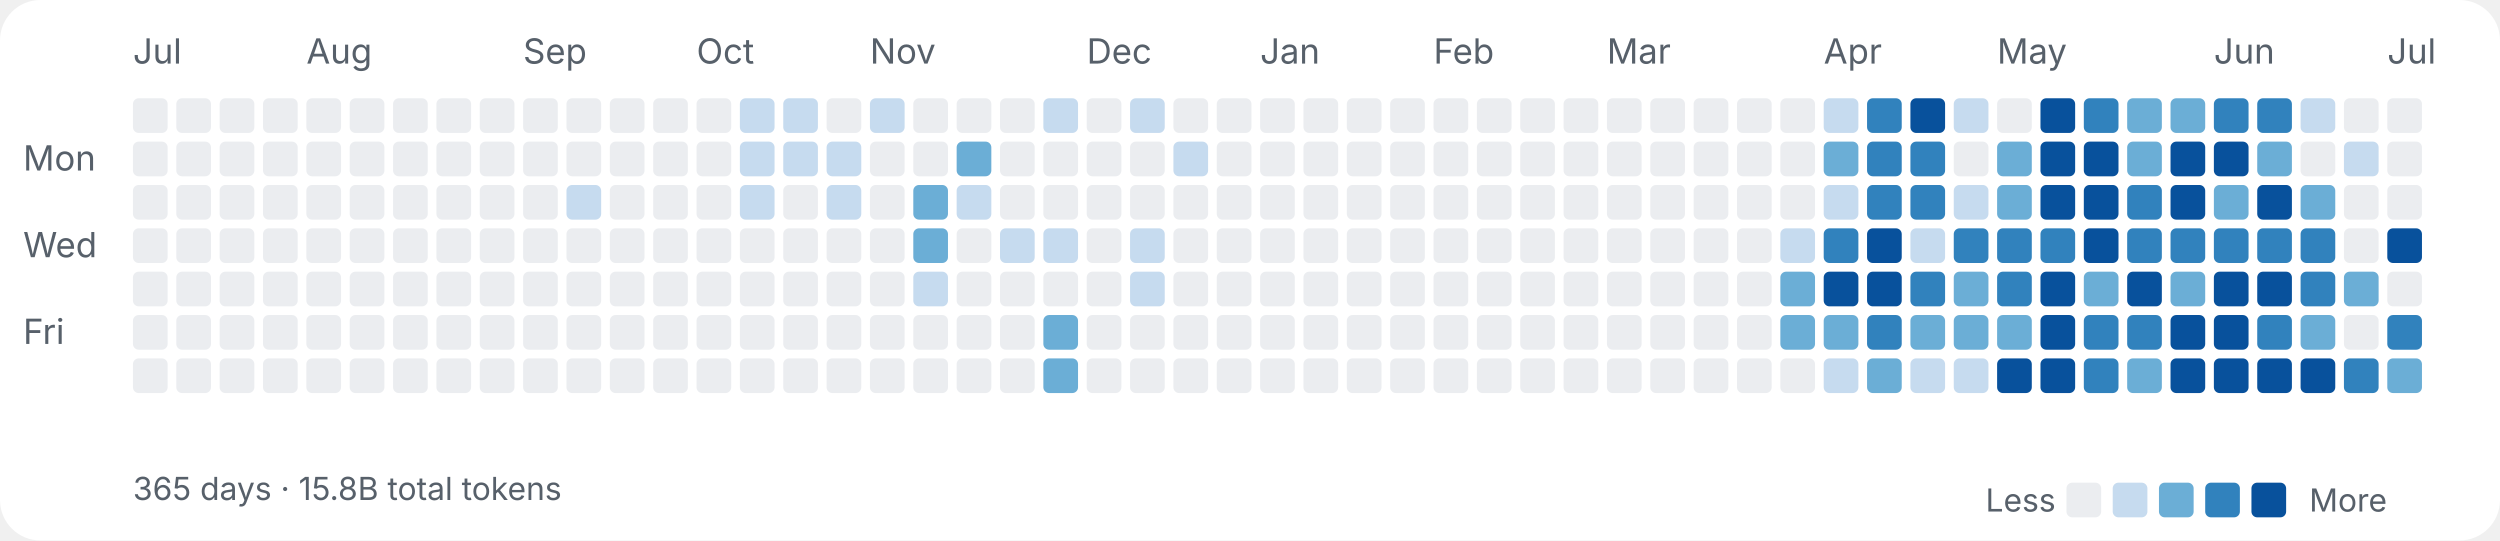
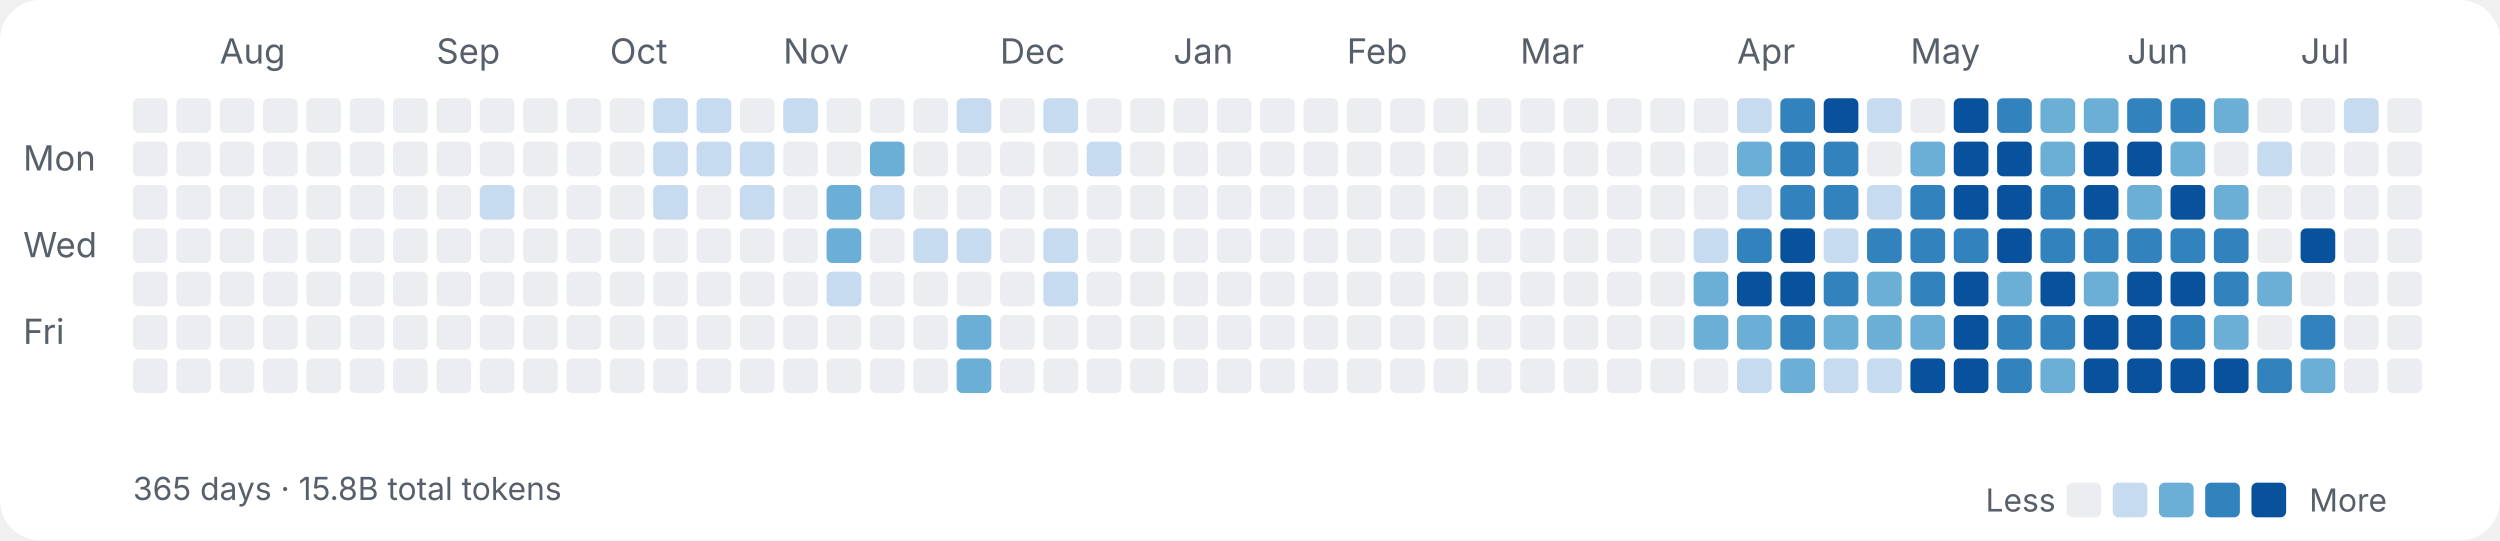
<svg xmlns="http://www.w3.org/2000/svg" width="865" height="187" viewBox="0 0 865 187" fill="none">
  <style>
.label{font:12px ui-sans-serif,system-ui,-apple-system,sans-serif;fill:#57606a}
.sub{font:11px ui-sans-serif,system-ui,-apple-system,sans-serif;fill:#57606a}
</style>
  <rect width="100%" height="100%" rx="14" fill="#ffffff" />
  <text class="label" x="8" y="59">Mon</text>
  <text class="label" x="8" y="89">Wed</text>
  <text class="label" x="8" y="119">Fri</text>
-   <text class="label" x="46" y="22">Jul</text>
  <rect x="46" y="34" width="12" height="12" rx="2" fill="#ebedf0" />
  <rect x="46" y="49" width="12" height="12" rx="2" fill="#ebedf0" />
  <rect x="46" y="64" width="12" height="12" rx="2" fill="#ebedf0" />
  <rect x="46" y="79" width="12" height="12" rx="2" fill="#ebedf0" />
  <rect x="46" y="94" width="12" height="12" rx="2" fill="#ebedf0" />
  <rect x="46" y="109" width="12" height="12" rx="2" fill="#ebedf0" />
  <rect x="46" y="124" width="12" height="12" rx="2" fill="#ebedf0" />
  <rect x="61" y="34" width="12" height="12" rx="2" fill="#ebedf0" />
  <rect x="61" y="49" width="12" height="12" rx="2" fill="#ebedf0" />
  <rect x="61" y="64" width="12" height="12" rx="2" fill="#ebedf0" />
  <rect x="61" y="79" width="12" height="12" rx="2" fill="#ebedf0" />
  <rect x="61" y="94" width="12" height="12" rx="2" fill="#ebedf0" />
  <rect x="61" y="109" width="12" height="12" rx="2" fill="#ebedf0" />
  <rect x="61" y="124" width="12" height="12" rx="2" fill="#ebedf0" />
+   <text class="label" x="76" y="22">Aug</text>
  <rect x="76" y="34" width="12" height="12" rx="2" fill="#ebedf0" />
  <rect x="76" y="49" width="12" height="12" rx="2" fill="#ebedf0" />
  <rect x="76" y="64" width="12" height="12" rx="2" fill="#ebedf0" />
  <rect x="76" y="79" width="12" height="12" rx="2" fill="#ebedf0" />
  <rect x="76" y="94" width="12" height="12" rx="2" fill="#ebedf0" />
  <rect x="76" y="109" width="12" height="12" rx="2" fill="#ebedf0" />
  <rect x="76" y="124" width="12" height="12" rx="2" fill="#ebedf0" />
  <rect x="91" y="34" width="12" height="12" rx="2" fill="#ebedf0" />
  <rect x="91" y="49" width="12" height="12" rx="2" fill="#ebedf0" />
  <rect x="91" y="64" width="12" height="12" rx="2" fill="#ebedf0" />
  <rect x="91" y="79" width="12" height="12" rx="2" fill="#ebedf0" />
  <rect x="91" y="94" width="12" height="12" rx="2" fill="#ebedf0" />
  <rect x="91" y="109" width="12" height="12" rx="2" fill="#ebedf0" />
  <rect x="91" y="124" width="12" height="12" rx="2" fill="#ebedf0" />
-   <text class="label" x="106" y="22">Aug</text>
  <rect x="106" y="34" width="12" height="12" rx="2" fill="#ebedf0" />
  <rect x="106" y="49" width="12" height="12" rx="2" fill="#ebedf0" />
  <rect x="106" y="64" width="12" height="12" rx="2" fill="#ebedf0" />
  <rect x="106" y="79" width="12" height="12" rx="2" fill="#ebedf0" />
  <rect x="106" y="94" width="12" height="12" rx="2" fill="#ebedf0" />
  <rect x="106" y="109" width="12" height="12" rx="2" fill="#ebedf0" />
  <rect x="106" y="124" width="12" height="12" rx="2" fill="#ebedf0" />
  <rect x="121" y="34" width="12" height="12" rx="2" fill="#ebedf0" />
  <rect x="121" y="49" width="12" height="12" rx="2" fill="#ebedf0" />
  <rect x="121" y="64" width="12" height="12" rx="2" fill="#ebedf0" />
  <rect x="121" y="79" width="12" height="12" rx="2" fill="#ebedf0" />
  <rect x="121" y="94" width="12" height="12" rx="2" fill="#ebedf0" />
  <rect x="121" y="109" width="12" height="12" rx="2" fill="#ebedf0" />
  <rect x="121" y="124" width="12" height="12" rx="2" fill="#ebedf0" />
  <rect x="136" y="34" width="12" height="12" rx="2" fill="#ebedf0" />
  <rect x="136" y="49" width="12" height="12" rx="2" fill="#ebedf0" />
  <rect x="136" y="64" width="12" height="12" rx="2" fill="#ebedf0" />
  <rect x="136" y="79" width="12" height="12" rx="2" fill="#ebedf0" />
  <rect x="136" y="94" width="12" height="12" rx="2" fill="#ebedf0" />
  <rect x="136" y="109" width="12" height="12" rx="2" fill="#ebedf0" />
  <rect x="136" y="124" width="12" height="12" rx="2" fill="#ebedf0" />
+   <text class="label" x="151" y="22">Sep</text>
  <rect x="151" y="34" width="12" height="12" rx="2" fill="#ebedf0" />
  <rect x="151" y="49" width="12" height="12" rx="2" fill="#ebedf0" />
  <rect x="151" y="64" width="12" height="12" rx="2" fill="#ebedf0" />
  <rect x="151" y="79" width="12" height="12" rx="2" fill="#ebedf0" />
  <rect x="151" y="94" width="12" height="12" rx="2" fill="#ebedf0" />
  <rect x="151" y="109" width="12" height="12" rx="2" fill="#ebedf0" />
  <rect x="151" y="124" width="12" height="12" rx="2" fill="#ebedf0" />
  <rect x="166" y="34" width="12" height="12" rx="2" fill="#ebedf0" />
  <rect x="166" y="49" width="12" height="12" rx="2" fill="#ebedf0" />
-   <rect x="166" y="64" width="12" height="12" rx="2" fill="#ebedf0" />
+   <rect x="166" y="64" width="12" height="12" rx="2" fill="#c6dbef" />
  <rect x="166" y="79" width="12" height="12" rx="2" fill="#ebedf0" />
  <rect x="166" y="94" width="12" height="12" rx="2" fill="#ebedf0" />
  <rect x="166" y="109" width="12" height="12" rx="2" fill="#ebedf0" />
  <rect x="166" y="124" width="12" height="12" rx="2" fill="#ebedf0" />
-   <text class="label" x="181" y="22">Sep</text>
  <rect x="181" y="34" width="12" height="12" rx="2" fill="#ebedf0" />
  <rect x="181" y="49" width="12" height="12" rx="2" fill="#ebedf0" />
  <rect x="181" y="64" width="12" height="12" rx="2" fill="#ebedf0" />
  <rect x="181" y="79" width="12" height="12" rx="2" fill="#ebedf0" />
  <rect x="181" y="94" width="12" height="12" rx="2" fill="#ebedf0" />
  <rect x="181" y="109" width="12" height="12" rx="2" fill="#ebedf0" />
  <rect x="181" y="124" width="12" height="12" rx="2" fill="#ebedf0" />
  <rect x="196" y="34" width="12" height="12" rx="2" fill="#ebedf0" />
  <rect x="196" y="49" width="12" height="12" rx="2" fill="#ebedf0" />
-   <rect x="196" y="64" width="12" height="12" rx="2" fill="#c6dbef" />
+   <rect x="196" y="64" width="12" height="12" rx="2" fill="#ebedf0" />
  <rect x="196" y="79" width="12" height="12" rx="2" fill="#ebedf0" />
  <rect x="196" y="94" width="12" height="12" rx="2" fill="#ebedf0" />
  <rect x="196" y="109" width="12" height="12" rx="2" fill="#ebedf0" />
  <rect x="196" y="124" width="12" height="12" rx="2" fill="#ebedf0" />
+   <text class="label" x="211" y="22">Oct</text>
  <rect x="211" y="34" width="12" height="12" rx="2" fill="#ebedf0" />
  <rect x="211" y="49" width="12" height="12" rx="2" fill="#ebedf0" />
  <rect x="211" y="64" width="12" height="12" rx="2" fill="#ebedf0" />
  <rect x="211" y="79" width="12" height="12" rx="2" fill="#ebedf0" />
  <rect x="211" y="94" width="12" height="12" rx="2" fill="#ebedf0" />
  <rect x="211" y="109" width="12" height="12" rx="2" fill="#ebedf0" />
  <rect x="211" y="124" width="12" height="12" rx="2" fill="#ebedf0" />
-   <rect x="226" y="34" width="12" height="12" rx="2" fill="#ebedf0" />
-   <rect x="226" y="49" width="12" height="12" rx="2" fill="#ebedf0" />
-   <rect x="226" y="64" width="12" height="12" rx="2" fill="#ebedf0" />
+   <rect x="226" y="34" width="12" height="12" rx="2" fill="#c6dbef" />
+   <rect x="226" y="49" width="12" height="12" rx="2" fill="#c6dbef" />
+   <rect x="226" y="64" width="12" height="12" rx="2" fill="#c6dbef" />
  <rect x="226" y="79" width="12" height="12" rx="2" fill="#ebedf0" />
  <rect x="226" y="94" width="12" height="12" rx="2" fill="#ebedf0" />
  <rect x="226" y="109" width="12" height="12" rx="2" fill="#ebedf0" />
  <rect x="226" y="124" width="12" height="12" rx="2" fill="#ebedf0" />
-   <text class="label" x="241" y="22">Oct</text>
-   <rect x="241" y="34" width="12" height="12" rx="2" fill="#ebedf0" />
-   <rect x="241" y="49" width="12" height="12" rx="2" fill="#ebedf0" />
+   <rect x="241" y="34" width="12" height="12" rx="2" fill="#c6dbef" />
+   <rect x="241" y="49" width="12" height="12" rx="2" fill="#c6dbef" />
  <rect x="241" y="64" width="12" height="12" rx="2" fill="#ebedf0" />
  <rect x="241" y="79" width="12" height="12" rx="2" fill="#ebedf0" />
  <rect x="241" y="94" width="12" height="12" rx="2" fill="#ebedf0" />
  <rect x="241" y="109" width="12" height="12" rx="2" fill="#ebedf0" />
  <rect x="241" y="124" width="12" height="12" rx="2" fill="#ebedf0" />
-   <rect x="256" y="34" width="12" height="12" rx="2" fill="#c6dbef" />
+   <rect x="256" y="34" width="12" height="12" rx="2" fill="#ebedf0" />
  <rect x="256" y="49" width="12" height="12" rx="2" fill="#c6dbef" />
  <rect x="256" y="64" width="12" height="12" rx="2" fill="#c6dbef" />
  <rect x="256" y="79" width="12" height="12" rx="2" fill="#ebedf0" />
  <rect x="256" y="94" width="12" height="12" rx="2" fill="#ebedf0" />
  <rect x="256" y="109" width="12" height="12" rx="2" fill="#ebedf0" />
  <rect x="256" y="124" width="12" height="12" rx="2" fill="#ebedf0" />
+   <text class="label" x="271" y="22">Nov</text>
  <rect x="271" y="34" width="12" height="12" rx="2" fill="#c6dbef" />
-   <rect x="271" y="49" width="12" height="12" rx="2" fill="#c6dbef" />
+   <rect x="271" y="49" width="12" height="12" rx="2" fill="#ebedf0" />
  <rect x="271" y="64" width="12" height="12" rx="2" fill="#ebedf0" />
  <rect x="271" y="79" width="12" height="12" rx="2" fill="#ebedf0" />
  <rect x="271" y="94" width="12" height="12" rx="2" fill="#ebedf0" />
  <rect x="271" y="109" width="12" height="12" rx="2" fill="#ebedf0" />
  <rect x="271" y="124" width="12" height="12" rx="2" fill="#ebedf0" />
  <rect x="286" y="34" width="12" height="12" rx="2" fill="#ebedf0" />
-   <rect x="286" y="49" width="12" height="12" rx="2" fill="#c6dbef" />
-   <rect x="286" y="64" width="12" height="12" rx="2" fill="#c6dbef" />
-   <rect x="286" y="79" width="12" height="12" rx="2" fill="#ebedf0" />
-   <rect x="286" y="94" width="12" height="12" rx="2" fill="#ebedf0" />
+   <rect x="286" y="49" width="12" height="12" rx="2" fill="#ebedf0" />
+   <rect x="286" y="64" width="12" height="12" rx="2" fill="#6baed6" />
+   <rect x="286" y="79" width="12" height="12" rx="2" fill="#6baed6" />
+   <rect x="286" y="94" width="12" height="12" rx="2" fill="#c6dbef" />
  <rect x="286" y="109" width="12" height="12" rx="2" fill="#ebedf0" />
  <rect x="286" y="124" width="12" height="12" rx="2" fill="#ebedf0" />
-   <text class="label" x="301" y="22">Nov</text>
-   <rect x="301" y="34" width="12" height="12" rx="2" fill="#c6dbef" />
-   <rect x="301" y="49" width="12" height="12" rx="2" fill="#ebedf0" />
-   <rect x="301" y="64" width="12" height="12" rx="2" fill="#ebedf0" />
+   <rect x="301" y="34" width="12" height="12" rx="2" fill="#ebedf0" />
+   <rect x="301" y="49" width="12" height="12" rx="2" fill="#6baed6" />
+   <rect x="301" y="64" width="12" height="12" rx="2" fill="#c6dbef" />
  <rect x="301" y="79" width="12" height="12" rx="2" fill="#ebedf0" />
  <rect x="301" y="94" width="12" height="12" rx="2" fill="#ebedf0" />
  <rect x="301" y="109" width="12" height="12" rx="2" fill="#ebedf0" />
  <rect x="301" y="124" width="12" height="12" rx="2" fill="#ebedf0" />
  <rect x="316" y="34" width="12" height="12" rx="2" fill="#ebedf0" />
  <rect x="316" y="49" width="12" height="12" rx="2" fill="#ebedf0" />
-   <rect x="316" y="64" width="12" height="12" rx="2" fill="#6baed6" />
-   <rect x="316" y="79" width="12" height="12" rx="2" fill="#6baed6" />
-   <rect x="316" y="94" width="12" height="12" rx="2" fill="#c6dbef" />
+   <rect x="316" y="64" width="12" height="12" rx="2" fill="#ebedf0" />
+   <rect x="316" y="79" width="12" height="12" rx="2" fill="#c6dbef" />
+   <rect x="316" y="94" width="12" height="12" rx="2" fill="#ebedf0" />
  <rect x="316" y="109" width="12" height="12" rx="2" fill="#ebedf0" />
  <rect x="316" y="124" width="12" height="12" rx="2" fill="#ebedf0" />
-   <rect x="331" y="34" width="12" height="12" rx="2" fill="#ebedf0" />
-   <rect x="331" y="49" width="12" height="12" rx="2" fill="#6baed6" />
-   <rect x="331" y="64" width="12" height="12" rx="2" fill="#c6dbef" />
-   <rect x="331" y="79" width="12" height="12" rx="2" fill="#ebedf0" />
+   <rect x="331" y="34" width="12" height="12" rx="2" fill="#c6dbef" />
+   <rect x="331" y="49" width="12" height="12" rx="2" fill="#ebedf0" />
+   <rect x="331" y="64" width="12" height="12" rx="2" fill="#ebedf0" />
+   <rect x="331" y="79" width="12" height="12" rx="2" fill="#c6dbef" />
  <rect x="331" y="94" width="12" height="12" rx="2" fill="#ebedf0" />
-   <rect x="331" y="109" width="12" height="12" rx="2" fill="#ebedf0" />
-   <rect x="331" y="124" width="12" height="12" rx="2" fill="#ebedf0" />
+   <rect x="331" y="109" width="12" height="12" rx="2" fill="#6baed6" />
+   <rect x="331" y="124" width="12" height="12" rx="2" fill="#6baed6" />
+   <text class="label" x="346" y="22">Dec</text>
  <rect x="346" y="34" width="12" height="12" rx="2" fill="#ebedf0" />
  <rect x="346" y="49" width="12" height="12" rx="2" fill="#ebedf0" />
  <rect x="346" y="64" width="12" height="12" rx="2" fill="#ebedf0" />
-   <rect x="346" y="79" width="12" height="12" rx="2" fill="#c6dbef" />
+   <rect x="346" y="79" width="12" height="12" rx="2" fill="#ebedf0" />
  <rect x="346" y="94" width="12" height="12" rx="2" fill="#ebedf0" />
  <rect x="346" y="109" width="12" height="12" rx="2" fill="#ebedf0" />
  <rect x="346" y="124" width="12" height="12" rx="2" fill="#ebedf0" />
  <rect x="361" y="34" width="12" height="12" rx="2" fill="#c6dbef" />
  <rect x="361" y="49" width="12" height="12" rx="2" fill="#ebedf0" />
  <rect x="361" y="64" width="12" height="12" rx="2" fill="#ebedf0" />
  <rect x="361" y="79" width="12" height="12" rx="2" fill="#c6dbef" />
-   <rect x="361" y="94" width="12" height="12" rx="2" fill="#ebedf0" />
-   <rect x="361" y="109" width="12" height="12" rx="2" fill="#6baed6" />
-   <rect x="361" y="124" width="12" height="12" rx="2" fill="#6baed6" />
-   <text class="label" x="376" y="22">Dec</text>
+   <rect x="361" y="94" width="12" height="12" rx="2" fill="#c6dbef" />
+   <rect x="361" y="109" width="12" height="12" rx="2" fill="#ebedf0" />
+   <rect x="361" y="124" width="12" height="12" rx="2" fill="#ebedf0" />
  <rect x="376" y="34" width="12" height="12" rx="2" fill="#ebedf0" />
-   <rect x="376" y="49" width="12" height="12" rx="2" fill="#ebedf0" />
+   <rect x="376" y="49" width="12" height="12" rx="2" fill="#c6dbef" />
  <rect x="376" y="64" width="12" height="12" rx="2" fill="#ebedf0" />
  <rect x="376" y="79" width="12" height="12" rx="2" fill="#ebedf0" />
  <rect x="376" y="94" width="12" height="12" rx="2" fill="#ebedf0" />
  <rect x="376" y="109" width="12" height="12" rx="2" fill="#ebedf0" />
  <rect x="376" y="124" width="12" height="12" rx="2" fill="#ebedf0" />
-   <rect x="391" y="34" width="12" height="12" rx="2" fill="#c6dbef" />
+   <rect x="391" y="34" width="12" height="12" rx="2" fill="#ebedf0" />
  <rect x="391" y="49" width="12" height="12" rx="2" fill="#ebedf0" />
  <rect x="391" y="64" width="12" height="12" rx="2" fill="#ebedf0" />
-   <rect x="391" y="79" width="12" height="12" rx="2" fill="#c6dbef" />
-   <rect x="391" y="94" width="12" height="12" rx="2" fill="#c6dbef" />
+   <rect x="391" y="79" width="12" height="12" rx="2" fill="#ebedf0" />
+   <rect x="391" y="94" width="12" height="12" rx="2" fill="#ebedf0" />
  <rect x="391" y="109" width="12" height="12" rx="2" fill="#ebedf0" />
  <rect x="391" y="124" width="12" height="12" rx="2" fill="#ebedf0" />
+   <text class="label" x="406" y="22">Jan</text>
  <rect x="406" y="34" width="12" height="12" rx="2" fill="#ebedf0" />
-   <rect x="406" y="49" width="12" height="12" rx="2" fill="#c6dbef" />
+   <rect x="406" y="49" width="12" height="12" rx="2" fill="#ebedf0" />
  <rect x="406" y="64" width="12" height="12" rx="2" fill="#ebedf0" />
  <rect x="406" y="79" width="12" height="12" rx="2" fill="#ebedf0" />
  <rect x="406" y="94" width="12" height="12" rx="2" fill="#ebedf0" />
  <rect x="406" y="109" width="12" height="12" rx="2" fill="#ebedf0" />
  <rect x="406" y="124" width="12" height="12" rx="2" fill="#ebedf0" />
  <rect x="421" y="34" width="12" height="12" rx="2" fill="#ebedf0" />
  <rect x="421" y="49" width="12" height="12" rx="2" fill="#ebedf0" />
  <rect x="421" y="64" width="12" height="12" rx="2" fill="#ebedf0" />
  <rect x="421" y="79" width="12" height="12" rx="2" fill="#ebedf0" />
  <rect x="421" y="94" width="12" height="12" rx="2" fill="#ebedf0" />
  <rect x="421" y="109" width="12" height="12" rx="2" fill="#ebedf0" />
  <rect x="421" y="124" width="12" height="12" rx="2" fill="#ebedf0" />
-   <text class="label" x="436" y="22">Jan</text>
  <rect x="436" y="34" width="12" height="12" rx="2" fill="#ebedf0" />
  <rect x="436" y="49" width="12" height="12" rx="2" fill="#ebedf0" />
  <rect x="436" y="64" width="12" height="12" rx="2" fill="#ebedf0" />
  <rect x="436" y="79" width="12" height="12" rx="2" fill="#ebedf0" />
  <rect x="436" y="94" width="12" height="12" rx="2" fill="#ebedf0" />
  <rect x="436" y="109" width="12" height="12" rx="2" fill="#ebedf0" />
  <rect x="436" y="124" width="12" height="12" rx="2" fill="#ebedf0" />
  <rect x="451" y="34" width="12" height="12" rx="2" fill="#ebedf0" />
  <rect x="451" y="49" width="12" height="12" rx="2" fill="#ebedf0" />
  <rect x="451" y="64" width="12" height="12" rx="2" fill="#ebedf0" />
  <rect x="451" y="79" width="12" height="12" rx="2" fill="#ebedf0" />
  <rect x="451" y="94" width="12" height="12" rx="2" fill="#ebedf0" />
  <rect x="451" y="109" width="12" height="12" rx="2" fill="#ebedf0" />
  <rect x="451" y="124" width="12" height="12" rx="2" fill="#ebedf0" />
+   <text class="label" x="466" y="22">Feb</text>
  <rect x="466" y="34" width="12" height="12" rx="2" fill="#ebedf0" />
  <rect x="466" y="49" width="12" height="12" rx="2" fill="#ebedf0" />
  <rect x="466" y="64" width="12" height="12" rx="2" fill="#ebedf0" />
  <rect x="466" y="79" width="12" height="12" rx="2" fill="#ebedf0" />
  <rect x="466" y="94" width="12" height="12" rx="2" fill="#ebedf0" />
  <rect x="466" y="109" width="12" height="12" rx="2" fill="#ebedf0" />
  <rect x="466" y="124" width="12" height="12" rx="2" fill="#ebedf0" />
  <rect x="481" y="34" width="12" height="12" rx="2" fill="#ebedf0" />
  <rect x="481" y="49" width="12" height="12" rx="2" fill="#ebedf0" />
  <rect x="481" y="64" width="12" height="12" rx="2" fill="#ebedf0" />
  <rect x="481" y="79" width="12" height="12" rx="2" fill="#ebedf0" />
  <rect x="481" y="94" width="12" height="12" rx="2" fill="#ebedf0" />
  <rect x="481" y="109" width="12" height="12" rx="2" fill="#ebedf0" />
  <rect x="481" y="124" width="12" height="12" rx="2" fill="#ebedf0" />
-   <text class="label" x="496" y="22">Feb</text>
  <rect x="496" y="34" width="12" height="12" rx="2" fill="#ebedf0" />
  <rect x="496" y="49" width="12" height="12" rx="2" fill="#ebedf0" />
  <rect x="496" y="64" width="12" height="12" rx="2" fill="#ebedf0" />
  <rect x="496" y="79" width="12" height="12" rx="2" fill="#ebedf0" />
  <rect x="496" y="94" width="12" height="12" rx="2" fill="#ebedf0" />
  <rect x="496" y="109" width="12" height="12" rx="2" fill="#ebedf0" />
  <rect x="496" y="124" width="12" height="12" rx="2" fill="#ebedf0" />
  <rect x="511" y="34" width="12" height="12" rx="2" fill="#ebedf0" />
  <rect x="511" y="49" width="12" height="12" rx="2" fill="#ebedf0" />
  <rect x="511" y="64" width="12" height="12" rx="2" fill="#ebedf0" />
  <rect x="511" y="79" width="12" height="12" rx="2" fill="#ebedf0" />
  <rect x="511" y="94" width="12" height="12" rx="2" fill="#ebedf0" />
  <rect x="511" y="109" width="12" height="12" rx="2" fill="#ebedf0" />
  <rect x="511" y="124" width="12" height="12" rx="2" fill="#ebedf0" />
+   <text class="label" x="526" y="22">Mar</text>
  <rect x="526" y="34" width="12" height="12" rx="2" fill="#ebedf0" />
  <rect x="526" y="49" width="12" height="12" rx="2" fill="#ebedf0" />
  <rect x="526" y="64" width="12" height="12" rx="2" fill="#ebedf0" />
  <rect x="526" y="79" width="12" height="12" rx="2" fill="#ebedf0" />
  <rect x="526" y="94" width="12" height="12" rx="2" fill="#ebedf0" />
  <rect x="526" y="109" width="12" height="12" rx="2" fill="#ebedf0" />
  <rect x="526" y="124" width="12" height="12" rx="2" fill="#ebedf0" />
  <rect x="541" y="34" width="12" height="12" rx="2" fill="#ebedf0" />
  <rect x="541" y="49" width="12" height="12" rx="2" fill="#ebedf0" />
  <rect x="541" y="64" width="12" height="12" rx="2" fill="#ebedf0" />
  <rect x="541" y="79" width="12" height="12" rx="2" fill="#ebedf0" />
  <rect x="541" y="94" width="12" height="12" rx="2" fill="#ebedf0" />
  <rect x="541" y="109" width="12" height="12" rx="2" fill="#ebedf0" />
  <rect x="541" y="124" width="12" height="12" rx="2" fill="#ebedf0" />
-   <text class="label" x="556" y="22">Mar</text>
  <rect x="556" y="34" width="12" height="12" rx="2" fill="#ebedf0" />
  <rect x="556" y="49" width="12" height="12" rx="2" fill="#ebedf0" />
  <rect x="556" y="64" width="12" height="12" rx="2" fill="#ebedf0" />
  <rect x="556" y="79" width="12" height="12" rx="2" fill="#ebedf0" />
  <rect x="556" y="94" width="12" height="12" rx="2" fill="#ebedf0" />
  <rect x="556" y="109" width="12" height="12" rx="2" fill="#ebedf0" />
  <rect x="556" y="124" width="12" height="12" rx="2" fill="#ebedf0" />
  <rect x="571" y="34" width="12" height="12" rx="2" fill="#ebedf0" />
  <rect x="571" y="49" width="12" height="12" rx="2" fill="#ebedf0" />
  <rect x="571" y="64" width="12" height="12" rx="2" fill="#ebedf0" />
  <rect x="571" y="79" width="12" height="12" rx="2" fill="#ebedf0" />
  <rect x="571" y="94" width="12" height="12" rx="2" fill="#ebedf0" />
  <rect x="571" y="109" width="12" height="12" rx="2" fill="#ebedf0" />
  <rect x="571" y="124" width="12" height="12" rx="2" fill="#ebedf0" />
  <rect x="586" y="34" width="12" height="12" rx="2" fill="#ebedf0" />
  <rect x="586" y="49" width="12" height="12" rx="2" fill="#ebedf0" />
  <rect x="586" y="64" width="12" height="12" rx="2" fill="#ebedf0" />
-   <rect x="586" y="79" width="12" height="12" rx="2" fill="#ebedf0" />
-   <rect x="586" y="94" width="12" height="12" rx="2" fill="#ebedf0" />
-   <rect x="586" y="109" width="12" height="12" rx="2" fill="#ebedf0" />
+   <rect x="586" y="79" width="12" height="12" rx="2" fill="#c6dbef" />
+   <rect x="586" y="94" width="12" height="12" rx="2" fill="#6baed6" />
+   <rect x="586" y="109" width="12" height="12" rx="2" fill="#6baed6" />
  <rect x="586" y="124" width="12" height="12" rx="2" fill="#ebedf0" />
-   <rect x="601" y="34" width="12" height="12" rx="2" fill="#ebedf0" />
-   <rect x="601" y="49" width="12" height="12" rx="2" fill="#ebedf0" />
-   <rect x="601" y="64" width="12" height="12" rx="2" fill="#ebedf0" />
-   <rect x="601" y="79" width="12" height="12" rx="2" fill="#ebedf0" />
-   <rect x="601" y="94" width="12" height="12" rx="2" fill="#ebedf0" />
-   <rect x="601" y="109" width="12" height="12" rx="2" fill="#ebedf0" />
-   <rect x="601" y="124" width="12" height="12" rx="2" fill="#ebedf0" />
-   <rect x="616" y="34" width="12" height="12" rx="2" fill="#ebedf0" />
-   <rect x="616" y="49" width="12" height="12" rx="2" fill="#ebedf0" />
-   <rect x="616" y="64" width="12" height="12" rx="2" fill="#ebedf0" />
-   <rect x="616" y="79" width="12" height="12" rx="2" fill="#c6dbef" />
-   <rect x="616" y="94" width="12" height="12" rx="2" fill="#6baed6" />
-   <rect x="616" y="109" width="12" height="12" rx="2" fill="#6baed6" />
-   <rect x="616" y="124" width="12" height="12" rx="2" fill="#ebedf0" />
-   <text class="label" x="631" y="22">Apr</text>
-   <rect x="631" y="34" width="12" height="12" rx="2" fill="#c6dbef" />
-   <rect x="631" y="49" width="12" height="12" rx="2" fill="#6baed6" />
-   <rect x="631" y="64" width="12" height="12" rx="2" fill="#c6dbef" />
-   <rect x="631" y="79" width="12" height="12" rx="2" fill="#3182bd" />
-   <rect x="631" y="94" width="12" height="12" rx="2" fill="#08519c" />
+   <text class="label" x="601" y="22">Apr</text>
+   <rect x="601" y="34" width="12" height="12" rx="2" fill="#c6dbef" />
+   <rect x="601" y="49" width="12" height="12" rx="2" fill="#6baed6" />
+   <rect x="601" y="64" width="12" height="12" rx="2" fill="#c6dbef" />
+   <rect x="601" y="79" width="12" height="12" rx="2" fill="#3182bd" />
+   <rect x="601" y="94" width="12" height="12" rx="2" fill="#08519c" />
+   <rect x="601" y="109" width="12" height="12" rx="2" fill="#6baed6" />
+   <rect x="601" y="124" width="12" height="12" rx="2" fill="#c6dbef" />
+   <rect x="616" y="34" width="12" height="12" rx="2" fill="#3182bd" />
+   <rect x="616" y="49" width="12" height="12" rx="2" fill="#3182bd" />
+   <rect x="616" y="64" width="12" height="12" rx="2" fill="#3182bd" />
+   <rect x="616" y="79" width="12" height="12" rx="2" fill="#08519c" />
+   <rect x="616" y="94" width="12" height="12" rx="2" fill="#08519c" />
+   <rect x="616" y="109" width="12" height="12" rx="2" fill="#3182bd" />
+   <rect x="616" y="124" width="12" height="12" rx="2" fill="#6baed6" />
+   <rect x="631" y="34" width="12" height="12" rx="2" fill="#08519c" />
+   <rect x="631" y="49" width="12" height="12" rx="2" fill="#3182bd" />
+   <rect x="631" y="64" width="12" height="12" rx="2" fill="#3182bd" />
+   <rect x="631" y="79" width="12" height="12" rx="2" fill="#c6dbef" />
+   <rect x="631" y="94" width="12" height="12" rx="2" fill="#3182bd" />
  <rect x="631" y="109" width="12" height="12" rx="2" fill="#6baed6" />
  <rect x="631" y="124" width="12" height="12" rx="2" fill="#c6dbef" />
-   <rect x="646" y="34" width="12" height="12" rx="2" fill="#3182bd" />
-   <rect x="646" y="49" width="12" height="12" rx="2" fill="#3182bd" />
-   <rect x="646" y="64" width="12" height="12" rx="2" fill="#3182bd" />
-   <rect x="646" y="79" width="12" height="12" rx="2" fill="#08519c" />
-   <rect x="646" y="94" width="12" height="12" rx="2" fill="#08519c" />
-   <rect x="646" y="109" width="12" height="12" rx="2" fill="#3182bd" />
-   <rect x="646" y="124" width="12" height="12" rx="2" fill="#6baed6" />
-   <rect x="661" y="34" width="12" height="12" rx="2" fill="#08519c" />
-   <rect x="661" y="49" width="12" height="12" rx="2" fill="#3182bd" />
+   <rect x="646" y="34" width="12" height="12" rx="2" fill="#c6dbef" />
+   <rect x="646" y="49" width="12" height="12" rx="2" fill="#ebedf0" />
+   <rect x="646" y="64" width="12" height="12" rx="2" fill="#c6dbef" />
+   <rect x="646" y="79" width="12" height="12" rx="2" fill="#3182bd" />
+   <rect x="646" y="94" width="12" height="12" rx="2" fill="#6baed6" />
+   <rect x="646" y="109" width="12" height="12" rx="2" fill="#6baed6" />
+   <rect x="646" y="124" width="12" height="12" rx="2" fill="#c6dbef" />
+   <text class="label" x="661" y="22">May</text>
+   <rect x="661" y="34" width="12" height="12" rx="2" fill="#ebedf0" />
+   <rect x="661" y="49" width="12" height="12" rx="2" fill="#6baed6" />
  <rect x="661" y="64" width="12" height="12" rx="2" fill="#3182bd" />
-   <rect x="661" y="79" width="12" height="12" rx="2" fill="#c6dbef" />
+   <rect x="661" y="79" width="12" height="12" rx="2" fill="#3182bd" />
  <rect x="661" y="94" width="12" height="12" rx="2" fill="#3182bd" />
  <rect x="661" y="109" width="12" height="12" rx="2" fill="#6baed6" />
-   <rect x="661" y="124" width="12" height="12" rx="2" fill="#c6dbef" />
-   <rect x="676" y="34" width="12" height="12" rx="2" fill="#c6dbef" />
-   <rect x="676" y="49" width="12" height="12" rx="2" fill="#ebedf0" />
-   <rect x="676" y="64" width="12" height="12" rx="2" fill="#c6dbef" />
+   <rect x="661" y="124" width="12" height="12" rx="2" fill="#08519c" />
+   <rect x="676" y="34" width="12" height="12" rx="2" fill="#08519c" />
+   <rect x="676" y="49" width="12" height="12" rx="2" fill="#08519c" />
+   <rect x="676" y="64" width="12" height="12" rx="2" fill="#08519c" />
  <rect x="676" y="79" width="12" height="12" rx="2" fill="#3182bd" />
-   <rect x="676" y="94" width="12" height="12" rx="2" fill="#6baed6" />
-   <rect x="676" y="109" width="12" height="12" rx="2" fill="#6baed6" />
-   <rect x="676" y="124" width="12" height="12" rx="2" fill="#c6dbef" />
-   <text class="label" x="691" y="22">May</text>
-   <rect x="691" y="34" width="12" height="12" rx="2" fill="#ebedf0" />
-   <rect x="691" y="49" width="12" height="12" rx="2" fill="#6baed6" />
-   <rect x="691" y="64" width="12" height="12" rx="2" fill="#6baed6" />
-   <rect x="691" y="79" width="12" height="12" rx="2" fill="#3182bd" />
-   <rect x="691" y="94" width="12" height="12" rx="2" fill="#3182bd" />
-   <rect x="691" y="109" width="12" height="12" rx="2" fill="#6baed6" />
-   <rect x="691" y="124" width="12" height="12" rx="2" fill="#08519c" />
-   <rect x="706" y="34" width="12" height="12" rx="2" fill="#08519c" />
-   <rect x="706" y="49" width="12" height="12" rx="2" fill="#08519c" />
-   <rect x="706" y="64" width="12" height="12" rx="2" fill="#08519c" />
+   <rect x="676" y="94" width="12" height="12" rx="2" fill="#08519c" />
+   <rect x="676" y="109" width="12" height="12" rx="2" fill="#08519c" />
+   <rect x="676" y="124" width="12" height="12" rx="2" fill="#08519c" />
+   <rect x="691" y="34" width="12" height="12" rx="2" fill="#3182bd" />
+   <rect x="691" y="49" width="12" height="12" rx="2" fill="#08519c" />
+   <rect x="691" y="64" width="12" height="12" rx="2" fill="#08519c" />
+   <rect x="691" y="79" width="12" height="12" rx="2" fill="#08519c" />
+   <rect x="691" y="94" width="12" height="12" rx="2" fill="#6baed6" />
+   <rect x="691" y="109" width="12" height="12" rx="2" fill="#3182bd" />
+   <rect x="691" y="124" width="12" height="12" rx="2" fill="#3182bd" />
+   <rect x="706" y="34" width="12" height="12" rx="2" fill="#6baed6" />
+   <rect x="706" y="49" width="12" height="12" rx="2" fill="#6baed6" />
+   <rect x="706" y="64" width="12" height="12" rx="2" fill="#3182bd" />
  <rect x="706" y="79" width="12" height="12" rx="2" fill="#3182bd" />
  <rect x="706" y="94" width="12" height="12" rx="2" fill="#08519c" />
-   <rect x="706" y="109" width="12" height="12" rx="2" fill="#08519c" />
-   <rect x="706" y="124" width="12" height="12" rx="2" fill="#08519c" />
-   <rect x="721" y="34" width="12" height="12" rx="2" fill="#3182bd" />
+   <rect x="706" y="109" width="12" height="12" rx="2" fill="#3182bd" />
+   <rect x="706" y="124" width="12" height="12" rx="2" fill="#6baed6" />
+   <rect x="721" y="34" width="12" height="12" rx="2" fill="#6baed6" />
  <rect x="721" y="49" width="12" height="12" rx="2" fill="#08519c" />
  <rect x="721" y="64" width="12" height="12" rx="2" fill="#08519c" />
-   <rect x="721" y="79" width="12" height="12" rx="2" fill="#08519c" />
+   <rect x="721" y="79" width="12" height="12" rx="2" fill="#3182bd" />
  <rect x="721" y="94" width="12" height="12" rx="2" fill="#6baed6" />
-   <rect x="721" y="109" width="12" height="12" rx="2" fill="#3182bd" />
-   <rect x="721" y="124" width="12" height="12" rx="2" fill="#3182bd" />
-   <rect x="736" y="34" width="12" height="12" rx="2" fill="#6baed6" />
-   <rect x="736" y="49" width="12" height="12" rx="2" fill="#6baed6" />
-   <rect x="736" y="64" width="12" height="12" rx="2" fill="#3182bd" />
+   <rect x="721" y="109" width="12" height="12" rx="2" fill="#08519c" />
+   <rect x="721" y="124" width="12" height="12" rx="2" fill="#08519c" />
+   <text class="label" x="736" y="22">Jun</text>
+   <rect x="736" y="34" width="12" height="12" rx="2" fill="#3182bd" />
+   <rect x="736" y="49" width="12" height="12" rx="2" fill="#08519c" />
+   <rect x="736" y="64" width="12" height="12" rx="2" fill="#6baed6" />
  <rect x="736" y="79" width="12" height="12" rx="2" fill="#3182bd" />
  <rect x="736" y="94" width="12" height="12" rx="2" fill="#08519c" />
-   <rect x="736" y="109" width="12" height="12" rx="2" fill="#3182bd" />
-   <rect x="736" y="124" width="12" height="12" rx="2" fill="#6baed6" />
-   <rect x="751" y="34" width="12" height="12" rx="2" fill="#6baed6" />
-   <rect x="751" y="49" width="12" height="12" rx="2" fill="#08519c" />
+   <rect x="736" y="109" width="12" height="12" rx="2" fill="#08519c" />
+   <rect x="736" y="124" width="12" height="12" rx="2" fill="#08519c" />
+   <rect x="751" y="34" width="12" height="12" rx="2" fill="#3182bd" />
+   <rect x="751" y="49" width="12" height="12" rx="2" fill="#6baed6" />
  <rect x="751" y="64" width="12" height="12" rx="2" fill="#08519c" />
  <rect x="751" y="79" width="12" height="12" rx="2" fill="#3182bd" />
-   <rect x="751" y="94" width="12" height="12" rx="2" fill="#6baed6" />
-   <rect x="751" y="109" width="12" height="12" rx="2" fill="#08519c" />
+   <rect x="751" y="94" width="12" height="12" rx="2" fill="#08519c" />
+   <rect x="751" y="109" width="12" height="12" rx="2" fill="#3182bd" />
  <rect x="751" y="124" width="12" height="12" rx="2" fill="#08519c" />
-   <text class="label" x="766" y="22">Jun</text>
-   <rect x="766" y="34" width="12" height="12" rx="2" fill="#3182bd" />
-   <rect x="766" y="49" width="12" height="12" rx="2" fill="#08519c" />
+   <rect x="766" y="34" width="12" height="12" rx="2" fill="#6baed6" />
+   <rect x="766" y="49" width="12" height="12" rx="2" fill="#ebedf0" />
  <rect x="766" y="64" width="12" height="12" rx="2" fill="#6baed6" />
  <rect x="766" y="79" width="12" height="12" rx="2" fill="#3182bd" />
-   <rect x="766" y="94" width="12" height="12" rx="2" fill="#08519c" />
-   <rect x="766" y="109" width="12" height="12" rx="2" fill="#08519c" />
+   <rect x="766" y="94" width="12" height="12" rx="2" fill="#3182bd" />
+   <rect x="766" y="109" width="12" height="12" rx="2" fill="#6baed6" />
  <rect x="766" y="124" width="12" height="12" rx="2" fill="#08519c" />
-   <rect x="781" y="34" width="12" height="12" rx="2" fill="#3182bd" />
-   <rect x="781" y="49" width="12" height="12" rx="2" fill="#6baed6" />
-   <rect x="781" y="64" width="12" height="12" rx="2" fill="#08519c" />
-   <rect x="781" y="79" width="12" height="12" rx="2" fill="#3182bd" />
-   <rect x="781" y="94" width="12" height="12" rx="2" fill="#08519c" />
-   <rect x="781" y="109" width="12" height="12" rx="2" fill="#3182bd" />
-   <rect x="781" y="124" width="12" height="12" rx="2" fill="#08519c" />
-   <rect x="796" y="34" width="12" height="12" rx="2" fill="#c6dbef" />
+   <rect x="781" y="34" width="12" height="12" rx="2" fill="#ebedf0" />
+   <rect x="781" y="49" width="12" height="12" rx="2" fill="#c6dbef" />
+   <rect x="781" y="64" width="12" height="12" rx="2" fill="#ebedf0" />
+   <rect x="781" y="79" width="12" height="12" rx="2" fill="#ebedf0" />
+   <rect x="781" y="94" width="12" height="12" rx="2" fill="#6baed6" />
+   <rect x="781" y="109" width="12" height="12" rx="2" fill="#ebedf0" />
+   <rect x="781" y="124" width="12" height="12" rx="2" fill="#3182bd" />
+   <text class="label" x="796" y="22">Jul</text>
+   <rect x="796" y="34" width="12" height="12" rx="2" fill="#ebedf0" />
  <rect x="796" y="49" width="12" height="12" rx="2" fill="#ebedf0" />
-   <rect x="796" y="64" width="12" height="12" rx="2" fill="#6baed6" />
-   <rect x="796" y="79" width="12" height="12" rx="2" fill="#3182bd" />
-   <rect x="796" y="94" width="12" height="12" rx="2" fill="#3182bd" />
-   <rect x="796" y="109" width="12" height="12" rx="2" fill="#6baed6" />
-   <rect x="796" y="124" width="12" height="12" rx="2" fill="#08519c" />
-   <rect x="811" y="34" width="12" height="12" rx="2" fill="#ebedf0" />
-   <rect x="811" y="49" width="12" height="12" rx="2" fill="#c6dbef" />
+   <rect x="796" y="64" width="12" height="12" rx="2" fill="#ebedf0" />
+   <rect x="796" y="79" width="12" height="12" rx="2" fill="#08519c" />
+   <rect x="796" y="94" width="12" height="12" rx="2" fill="#ebedf0" />
+   <rect x="796" y="109" width="12" height="12" rx="2" fill="#3182bd" />
+   <rect x="796" y="124" width="12" height="12" rx="2" fill="#6baed6" />
+   <rect x="811" y="34" width="12" height="12" rx="2" fill="#c6dbef" />
+   <rect x="811" y="49" width="12" height="12" rx="2" fill="#ebedf0" />
  <rect x="811" y="64" width="12" height="12" rx="2" fill="#ebedf0" />
  <rect x="811" y="79" width="12" height="12" rx="2" fill="#ebedf0" />
-   <rect x="811" y="94" width="12" height="12" rx="2" fill="#6baed6" />
+   <rect x="811" y="94" width="12" height="12" rx="2" fill="#ebedf0" />
  <rect x="811" y="109" width="12" height="12" rx="2" fill="#ebedf0" />
-   <rect x="811" y="124" width="12" height="12" rx="2" fill="#3182bd" />
-   <text class="label" x="826" y="22">Jul</text>
+   <rect x="811" y="124" width="12" height="12" rx="2" fill="#ebedf0" />
  <rect x="826" y="34" width="12" height="12" rx="2" fill="#ebedf0" />
  <rect x="826" y="49" width="12" height="12" rx="2" fill="#ebedf0" />
  <rect x="826" y="64" width="12" height="12" rx="2" fill="#ebedf0" />
-   <rect x="826" y="79" width="12" height="12" rx="2" fill="#08519c" />
+   <rect x="826" y="79" width="12" height="12" rx="2" fill="#ebedf0" />
  <rect x="826" y="94" width="12" height="12" rx="2" fill="#ebedf0" />
-   <rect x="826" y="109" width="12" height="12" rx="2" fill="#3182bd" />
-   <rect x="826" y="124" width="12" height="12" rx="2" fill="#6baed6" />
+   <rect x="826" y="109" width="12" height="12" rx="2" fill="#ebedf0" />
+   <rect x="826" y="124" width="12" height="12" rx="2" fill="#ebedf0" />
  <text class="sub" x="687" y="177">Less</text>
  <rect x="715" y="167" width="12" height="12" rx="2" fill="#ebedf0" />
  <rect x="731" y="167" width="12" height="12" rx="2" fill="#c6dbef" />
  <rect x="747" y="167" width="12" height="12" rx="2" fill="#6baed6" />
  <rect x="763" y="167" width="12" height="12" rx="2" fill="#3182bd" />
  <rect x="779" y="167" width="12" height="12" rx="2" fill="#08519c" />
  <text class="sub" x="799" y="177">More</text>
  <text class="sub" x="46" y="173">365 days · 15.8B total tokens</text>
</svg>
